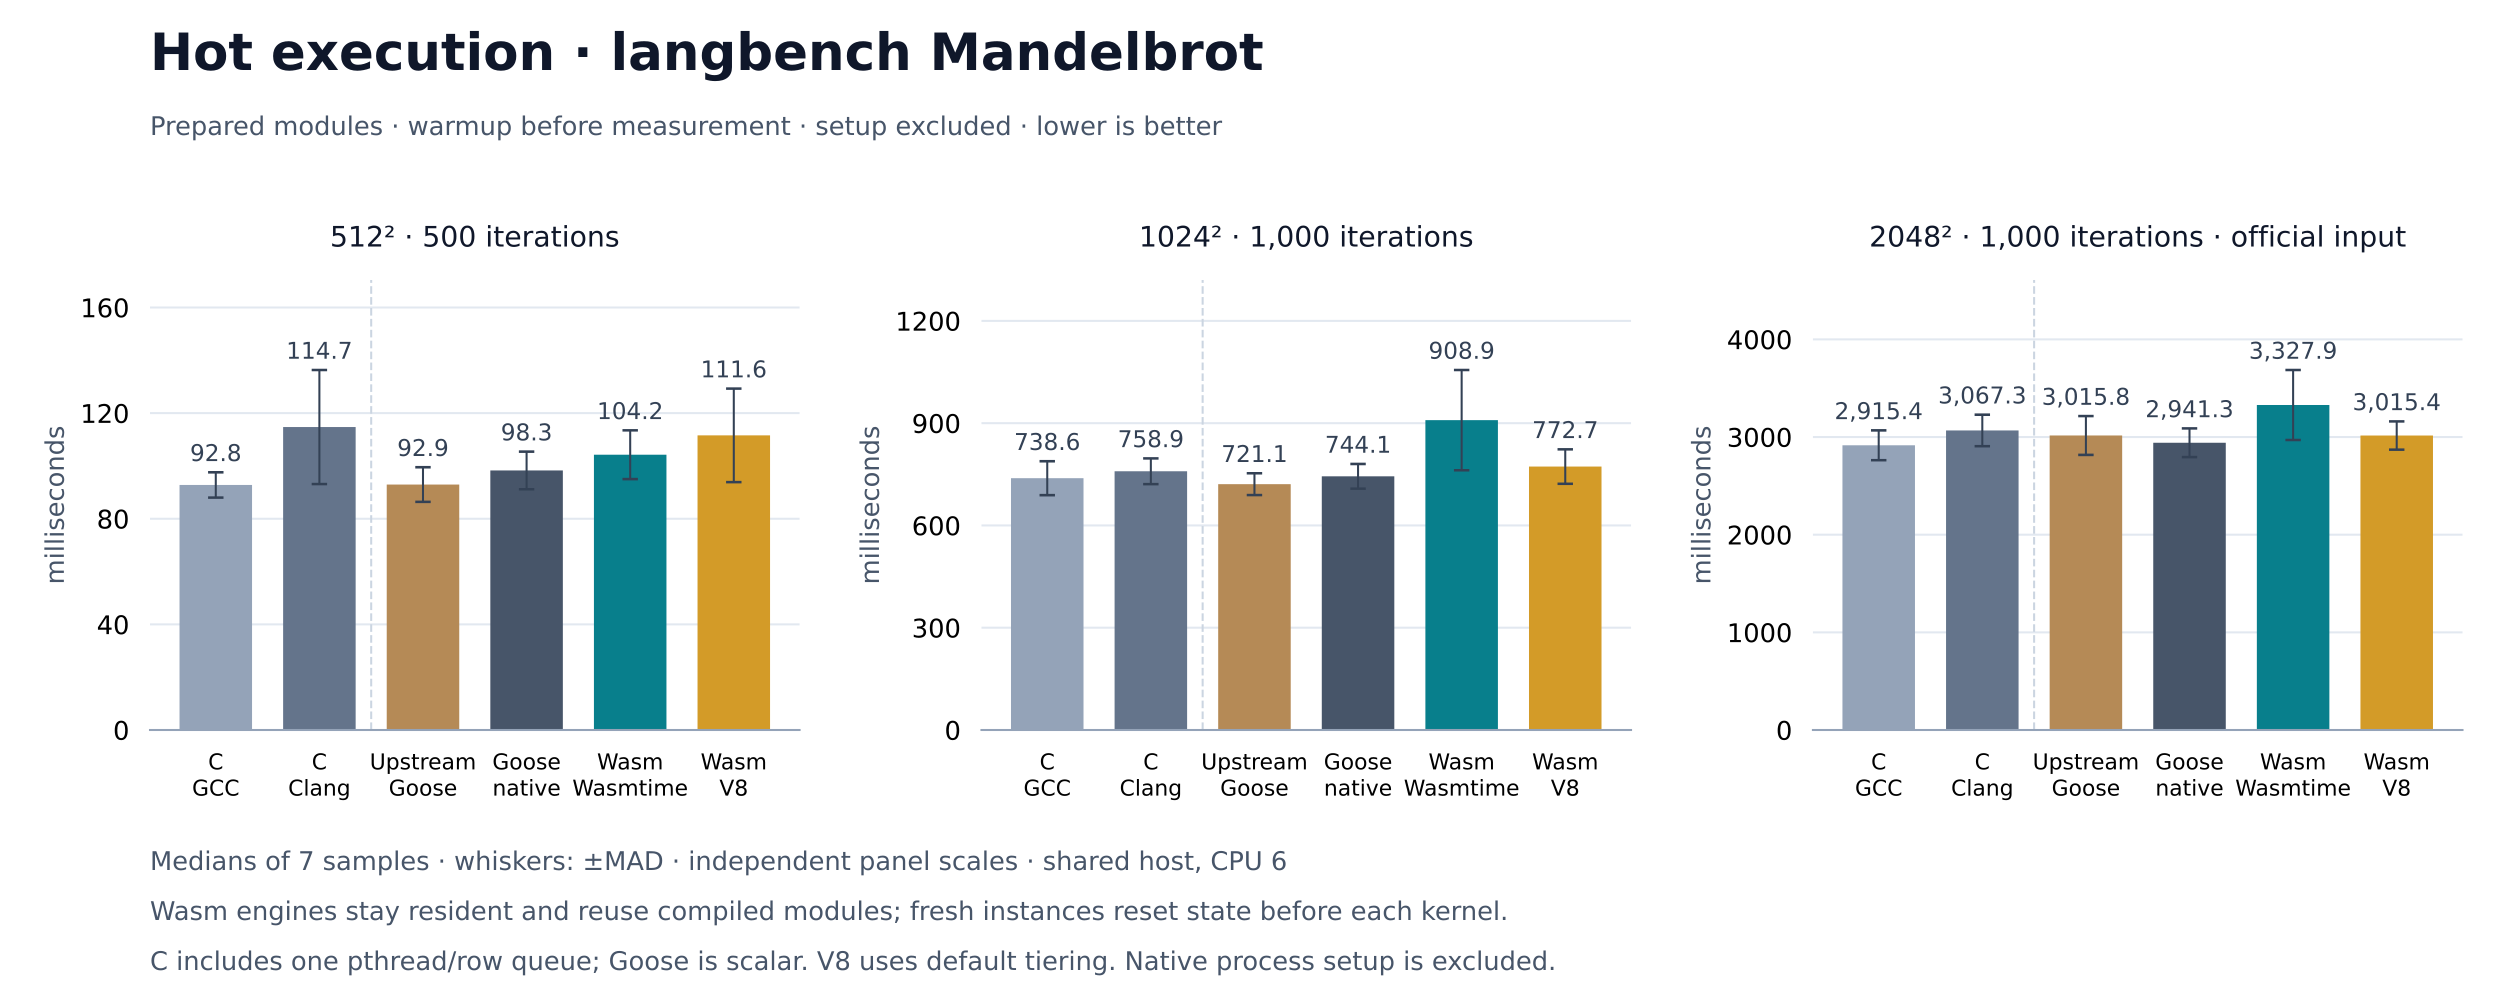
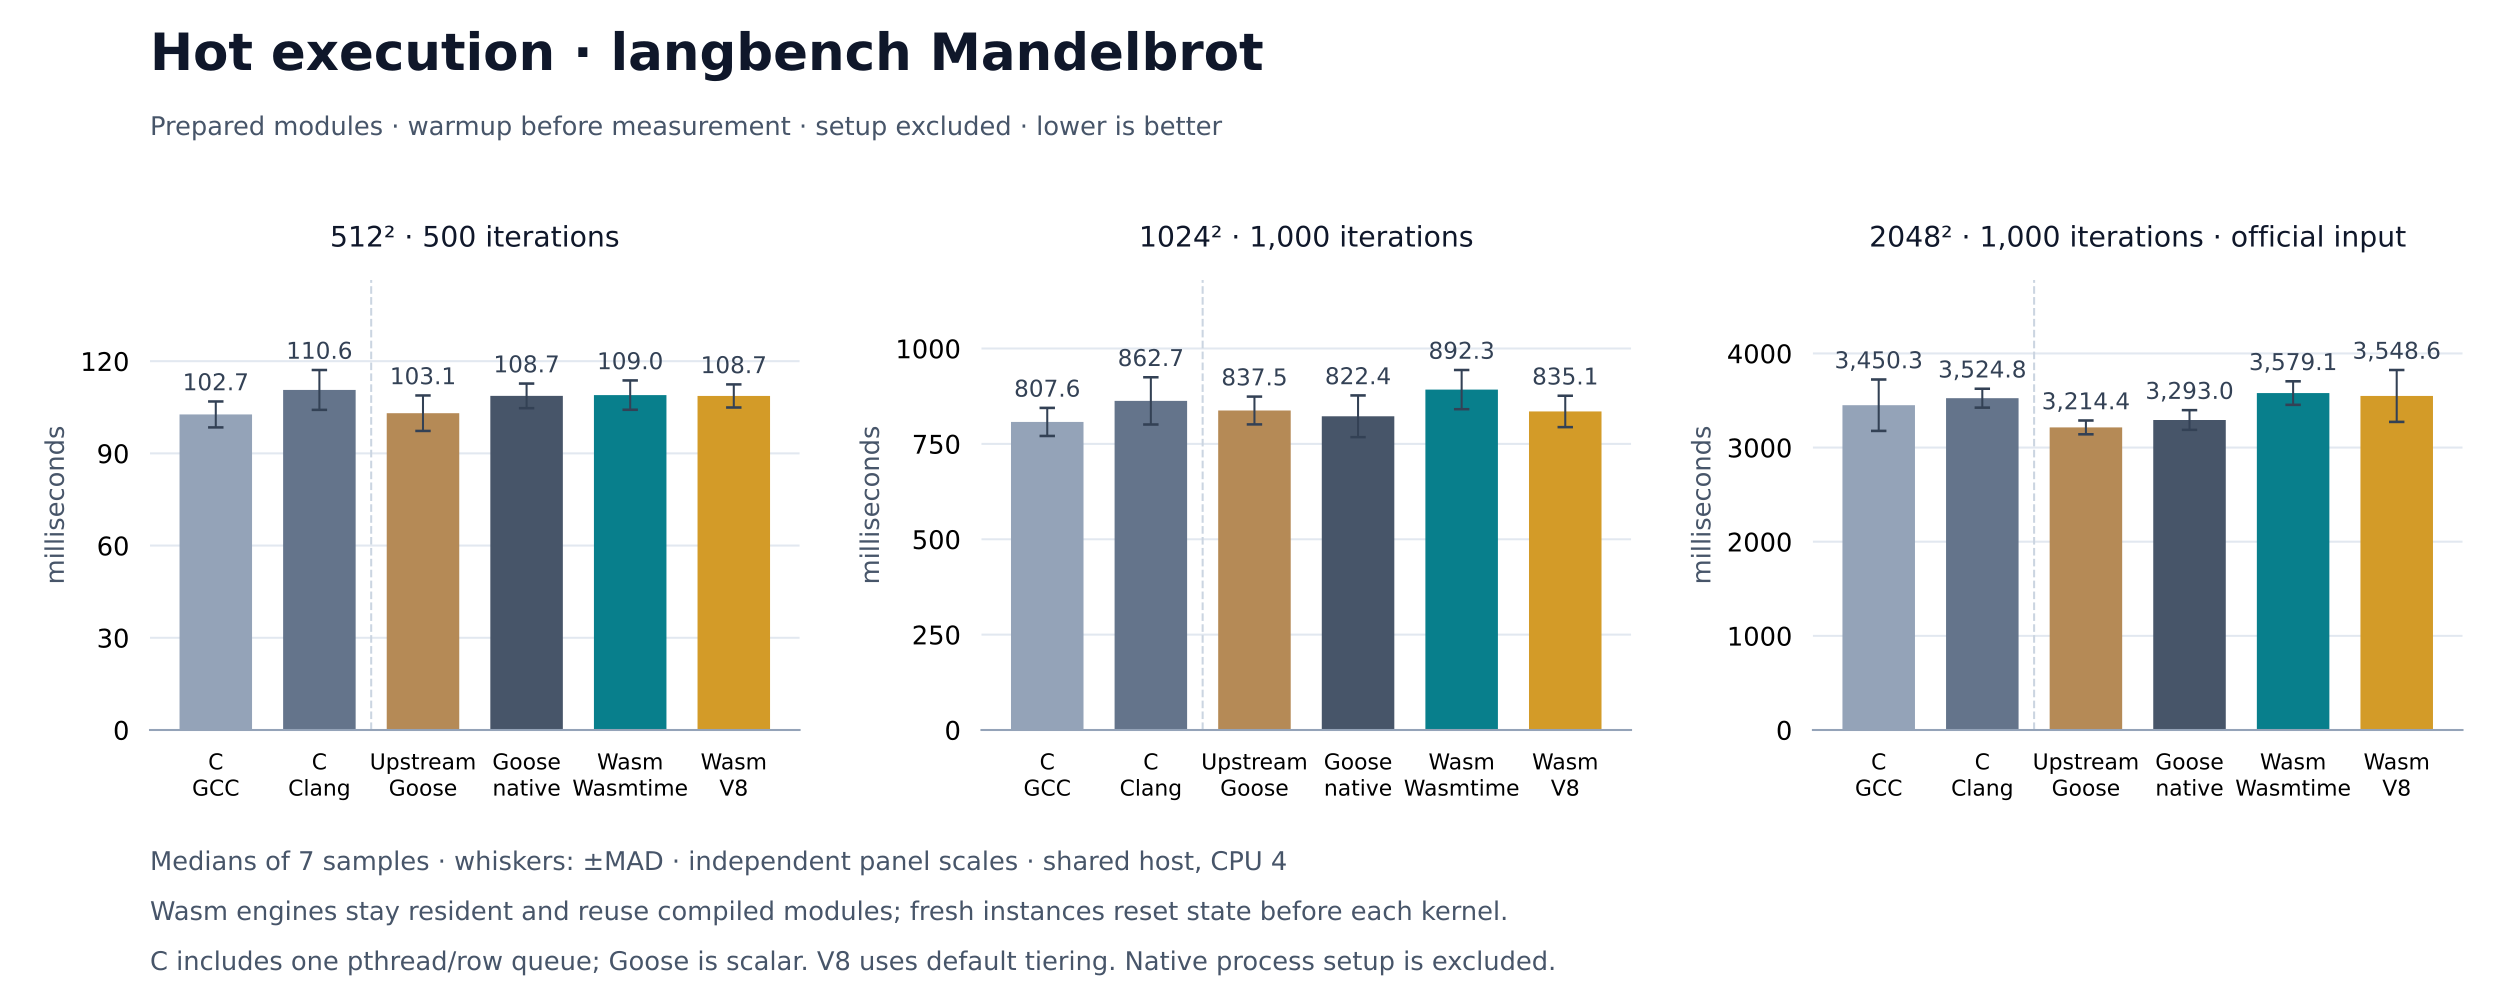
<svg xmlns="http://www.w3.org/2000/svg" xmlns:xlink="http://www.w3.org/1999/xlink" width="972pt" height="388.8pt" viewBox="0 0 972 388.8" version="1.1">
  <defs>
    <style type="text/css">*{stroke-linejoin: round; stroke-linecap: butt}</style>
  </defs>
  <g id="figure_1">
    <g id="patch_1">
      <path d="M 0 388.8 L 972 388.8 L 972 0 L 0 0 z " style="fill: #ffffff" />
    </g>
    <g id="axes_1">
      <g id="patch_2">
        <path d="M 58.32 283.824 L 310.876 283.824 L 310.876 108.864 L 58.32 108.864 z " style="fill: #ffffff" />
      </g>
      <g id="matplotlib.axis_1">
        <g id="xtick_1">
          <g id="line2d_1" />
          <g id="text_1">
            <text style="font-size: 8.5px; font-family: 'DejaVu Sans'" transform="translate(80.93016 299.1328)">C</text>
            <text style="font-size: 8.5px; font-family: 'DejaVu Sans'" transform="translate(74.66938 309.3345)">GCC</text>
          </g>
        </g>
        <g id="xtick_2">
          <g id="line2d_2" />
          <g id="text_2">
            <text style="font-size: 8.5px; font-family: 'DejaVu Sans'" transform="translate(121.2103 299.1328)">C</text>
            <text style="font-size: 8.5px; font-family: 'DejaVu Sans'" transform="translate(112.0336 309.3352)">Clang</text>
          </g>
        </g>
        <g id="xtick_3">
          <g id="line2d_3" />
          <g id="text_3">
            <text style="font-size: 8.5px; font-family: 'DejaVu Sans'" transform="translate(143.7566 299.1328)">Upstream</text>
            <text style="font-size: 8.5px; font-family: 'DejaVu Sans'" transform="translate(151.135 309.3345)">Goose</text>
          </g>
        </g>
        <g id="xtick_4">
          <g id="line2d_4" />
          <g id="text_4">
            <text style="font-size: 8.5px; font-family: 'DejaVu Sans'" transform="translate(191.4151 299.1328)">Goose</text>
            <text style="font-size: 8.5px; font-family: 'DejaVu Sans'" transform="translate(191.4629 309.3352)">native</text>
          </g>
        </g>
        <g id="xtick_5">
          <g id="line2d_5" />
          <g id="text_5">
            <text style="font-size: 8.5px; font-family: 'DejaVu Sans'" transform="translate(232.1294 299.1328)">Wasm</text>
            <text style="font-size: 8.5px; font-family: 'DejaVu Sans'" transform="translate(222.5278 309.3352)">Wasmtime</text>
          </g>
        </g>
        <g id="xtick_6">
          <g id="line2d_6" />
          <g id="text_6">
            <text style="font-size: 8.5px; font-family: 'DejaVu Sans'" transform="translate(272.4095 299.1328)">Wasm</text>
            <text style="font-size: 8.5px; font-family: 'DejaVu Sans'" transform="translate(279.687 309.3345)">V8</text>
          </g>
        </g>
      </g>
      <g id="matplotlib.axis_2">
        <g id="ytick_1">
          <g id="line2d_7">
            <path d="M 58.32 283.824 L 310.876 283.824 " clip-path="url(#p1867e7d874)" style="fill: none; stroke: #e2e8f0; stroke-width: 0.8; stroke-linecap: square" />
          </g>
          <g id="line2d_8" />
          <g id="text_7">
            <text style="font-size: 10px; font-family: 'DejaVu Sans'; text-anchor: end" x="50.32" y="287.623" transform="rotate(-0 50.32 287.6228)">0</text>
          </g>
        </g>
        <g id="ytick_2">
          <g id="line2d_9">
-             <path d="M 58.32 242.756 L 310.876 242.756 " clip-path="url(#p1867e7d874)" style="fill: none; stroke: #e2e8f0; stroke-width: 0.8; stroke-linecap: square" />
+             <path d="M 58.32 247.975 L 310.876 247.975 " clip-path="url(#p1867e7d874)" style="fill: none; stroke: #e2e8f0; stroke-width: 0.8; stroke-linecap: square" />
          </g>
          <g id="line2d_10" />
          <g id="text_8">
-             <text style="font-size: 10px; font-family: 'DejaVu Sans'; text-anchor: end" x="50.32" y="246.555" transform="rotate(-0 50.32 246.5549)">40</text>
+             <text style="font-size: 10px; font-family: 'DejaVu Sans'; text-anchor: end" x="50.32" y="251.774" transform="rotate(-0 50.32 251.7741)">30</text>
          </g>
        </g>
        <g id="ytick_3">
          <g id="line2d_11">
-             <path d="M 58.32 201.688 L 310.876 201.688 " clip-path="url(#p1867e7d874)" style="fill: none; stroke: #e2e8f0; stroke-width: 0.8; stroke-linecap: square" />
+             <path d="M 58.32 212.127 L 310.876 212.127 " clip-path="url(#p1867e7d874)" style="fill: none; stroke: #e2e8f0; stroke-width: 0.8; stroke-linecap: square" />
          </g>
          <g id="line2d_12" />
          <g id="text_9">
-             <text style="font-size: 10px; font-family: 'DejaVu Sans'; text-anchor: end" x="50.32" y="205.487" transform="rotate(-0 50.32 205.4869)">80</text>
+             <text style="font-size: 10px; font-family: 'DejaVu Sans'; text-anchor: end" x="50.32" y="215.925" transform="rotate(-0 50.32 215.9255)">60</text>
          </g>
        </g>
        <g id="ytick_4">
          <g id="line2d_13">
-             <path d="M 58.32 160.62 L 310.876 160.62 " clip-path="url(#p1867e7d874)" style="fill: none; stroke: #e2e8f0; stroke-width: 0.8; stroke-linecap: square" />
+             <path d="M 58.32 176.278 L 310.876 176.278 " clip-path="url(#p1867e7d874)" style="fill: none; stroke: #e2e8f0; stroke-width: 0.8; stroke-linecap: square" />
          </g>
          <g id="line2d_14" />
          <g id="text_10">
-             <text style="font-size: 10px; font-family: 'DejaVu Sans'; text-anchor: end" x="50.32" y="164.419" transform="rotate(-0 50.32 164.419)">120</text>
+             <text style="font-size: 10px; font-family: 'DejaVu Sans'; text-anchor: end" x="50.32" y="180.077" transform="rotate(-0 50.32 180.0768)">90</text>
          </g>
        </g>
        <g id="ytick_5">
          <g id="line2d_15">
-             <path d="M 58.32 119.552 L 310.876 119.552 " clip-path="url(#p1867e7d874)" style="fill: none; stroke: #e2e8f0; stroke-width: 0.8; stroke-linecap: square" />
+             <path d="M 58.32 140.429 L 310.876 140.429 " clip-path="url(#p1867e7d874)" style="fill: none; stroke: #e2e8f0; stroke-width: 0.8; stroke-linecap: square" />
          </g>
          <g id="line2d_16" />
          <g id="text_11">
-             <text style="font-size: 10px; font-family: 'DejaVu Sans'; text-anchor: end" x="50.32" y="123.351" transform="rotate(-0 50.32 123.351)">160</text>
+             <text style="font-size: 10px; font-family: 'DejaVu Sans'; text-anchor: end" x="50.32" y="144.228" transform="rotate(-0 50.32 144.2281)">120</text>
          </g>
        </g>
        <g id="text_12">
          <text style="font-size: 10px; font-family: 'DejaVu Sans'; text-anchor: middle; fill: #475569" x="24.83" y="196.344" transform="rotate(-90 24.83016 196.344)">milliseconds</text>
        </g>
      </g>
      <g id="patch_3">
-         <path d="M 69.8 283.824 L 97.996 283.824 L 97.996 188.551 L 69.8 188.551 z " clip-path="url(#p1867e7d874)" style="fill: #94a3b8" />
+         <path d="M 69.8 283.824 L 97.996 283.824 L 97.996 161.132 L 69.8 161.132 z " clip-path="url(#p1867e7d874)" style="fill: #94a3b8" />
      </g>
      <g id="patch_4">
-         <path d="M 110.08 283.824 L 138.276 283.824 L 138.276 166.032 L 110.08 166.032 z " clip-path="url(#p1867e7d874)" style="fill: #64748b" />
+         <path d="M 110.08 283.824 L 138.276 283.824 L 138.276 151.604 L 110.08 151.604 z " clip-path="url(#p1867e7d874)" style="fill: #64748b" />
      </g>
      <g id="patch_5">
-         <path d="M 150.36 283.824 L 178.556 283.824 L 178.556 188.394 L 150.36 188.394 z " clip-path="url(#p1867e7d874)" style="fill: #b58a56" />
+         <path d="M 150.36 283.824 L 178.556 283.824 L 178.556 160.653 L 150.36 160.653 z " clip-path="url(#p1867e7d874)" style="fill: #b58a56" />
      </g>
      <g id="patch_6">
-         <path d="M 190.64 283.824 L 218.836 283.824 L 218.836 182.911 L 190.64 182.911 z " clip-path="url(#p1867e7d874)" style="fill: #475569" />
+         <path d="M 190.64 283.824 L 218.836 283.824 L 218.836 153.914 L 190.64 153.914 z " clip-path="url(#p1867e7d874)" style="fill: #475569" />
      </g>
      <g id="patch_7">
-         <path d="M 230.92 283.824 L 259.116 283.824 L 259.116 176.793 L 230.92 176.793 z " clip-path="url(#p1867e7d874)" style="fill: #087f8c" />
+         <path d="M 230.92 283.824 L 259.116 283.824 L 259.116 153.617 L 230.92 153.617 z " clip-path="url(#p1867e7d874)" style="fill: #087f8c" />
      </g>
      <g id="patch_8">
-         <path d="M 271.2 283.824 L 299.396 283.824 L 299.396 169.271 L 271.2 169.271 z " clip-path="url(#p1867e7d874)" style="fill: #d39b28" />
+         <path d="M 271.2 283.824 L 299.396 283.824 L 299.396 153.94 L 271.2 153.94 z " clip-path="url(#p1867e7d874)" style="fill: #d39b28" />
      </g>
      <g id="LineCollection_1">
-         <path d="M 83.898 193.466 L 83.898 183.636 " clip-path="url(#p1867e7d874)" style="fill: none; stroke: #334155; stroke-width: 0.8" />
-         <path d="M 124.178 188.208 L 124.178 143.856 " clip-path="url(#p1867e7d874)" style="fill: none; stroke: #334155; stroke-width: 0.8" />
-         <path d="M 164.458 195.128 L 164.458 181.661 " clip-path="url(#p1867e7d874)" style="fill: none; stroke: #334155; stroke-width: 0.8" />
-         <path d="M 204.738 190.227 L 204.738 175.594 " clip-path="url(#p1867e7d874)" style="fill: none; stroke: #334155; stroke-width: 0.8" />
-         <path d="M 245.018 186.269 L 245.018 167.318 " clip-path="url(#p1867e7d874)" style="fill: none; stroke: #334155; stroke-width: 0.8" />
-         <path d="M 285.298 187.452 L 285.298 151.09 " clip-path="url(#p1867e7d874)" style="fill: none; stroke: #334155; stroke-width: 0.8" />
+         <path d="M 83.898 166.168 L 83.898 156.096 " clip-path="url(#p1867e7d874)" style="fill: none; stroke: #334155; stroke-width: 0.8" />
+         <path d="M 124.178 159.352 L 124.178 143.856 " clip-path="url(#p1867e7d874)" style="fill: none; stroke: #334155; stroke-width: 0.8" />
+         <path d="M 164.458 167.551 L 164.458 153.755 " clip-path="url(#p1867e7d874)" style="fill: none; stroke: #334155; stroke-width: 0.8" />
+         <path d="M 204.738 158.693 L 204.738 149.136 " clip-path="url(#p1867e7d874)" style="fill: none; stroke: #334155; stroke-width: 0.8" />
+         <path d="M 245.018 159.321 L 245.018 147.914 " clip-path="url(#p1867e7d874)" style="fill: none; stroke: #334155; stroke-width: 0.8" />
+         <path d="M 285.298 158.431 L 285.298 149.449 " clip-path="url(#p1867e7d874)" style="fill: none; stroke: #334155; stroke-width: 0.8" />
      </g>
      <g id="line2d_17">
        <defs>
          <path id="m312f0f70a7" d="M 3 0 L -3 -0 " style="stroke: #334155" />
        </defs>
        <g clip-path="url(#p1867e7d874)">
-           <use xlink:href="#m312f0f70a7" x="83.898" y="193.466" style="fill: #1f77b4; stroke: #334155" />
-           <use xlink:href="#m312f0f70a7" x="124.178" y="188.208" style="fill: #1f77b4; stroke: #334155" />
-           <use xlink:href="#m312f0f70a7" x="164.458" y="195.128" style="fill: #1f77b4; stroke: #334155" />
-           <use xlink:href="#m312f0f70a7" x="204.738" y="190.227" style="fill: #1f77b4; stroke: #334155" />
-           <use xlink:href="#m312f0f70a7" x="245.018" y="186.269" style="fill: #1f77b4; stroke: #334155" />
-           <use xlink:href="#m312f0f70a7" x="285.298" y="187.452" style="fill: #1f77b4; stroke: #334155" />
+           <use xlink:href="#m312f0f70a7" x="83.898" y="166.168" style="fill: #1f77b4; stroke: #334155" />
+           <use xlink:href="#m312f0f70a7" x="124.178" y="159.352" style="fill: #1f77b4; stroke: #334155" />
+           <use xlink:href="#m312f0f70a7" x="164.458" y="167.551" style="fill: #1f77b4; stroke: #334155" />
+           <use xlink:href="#m312f0f70a7" x="204.738" y="158.693" style="fill: #1f77b4; stroke: #334155" />
+           <use xlink:href="#m312f0f70a7" x="245.018" y="159.321" style="fill: #1f77b4; stroke: #334155" />
+           <use xlink:href="#m312f0f70a7" x="285.298" y="158.431" style="fill: #1f77b4; stroke: #334155" />
        </g>
      </g>
      <g id="line2d_18">
        <g clip-path="url(#p1867e7d874)">
-           <use xlink:href="#m312f0f70a7" x="83.898" y="183.636" style="fill: #1f77b4; stroke: #334155" />
+           <use xlink:href="#m312f0f70a7" x="83.898" y="156.096" style="fill: #1f77b4; stroke: #334155" />
          <use xlink:href="#m312f0f70a7" x="124.178" y="143.856" style="fill: #1f77b4; stroke: #334155" />
-           <use xlink:href="#m312f0f70a7" x="164.458" y="181.661" style="fill: #1f77b4; stroke: #334155" />
-           <use xlink:href="#m312f0f70a7" x="204.738" y="175.594" style="fill: #1f77b4; stroke: #334155" />
-           <use xlink:href="#m312f0f70a7" x="245.018" y="167.318" style="fill: #1f77b4; stroke: #334155" />
-           <use xlink:href="#m312f0f70a7" x="285.298" y="151.09" style="fill: #1f77b4; stroke: #334155" />
+           <use xlink:href="#m312f0f70a7" x="164.458" y="153.755" style="fill: #1f77b4; stroke: #334155" />
+           <use xlink:href="#m312f0f70a7" x="204.738" y="149.136" style="fill: #1f77b4; stroke: #334155" />
+           <use xlink:href="#m312f0f70a7" x="245.018" y="147.914" style="fill: #1f77b4; stroke: #334155" />
+           <use xlink:href="#m312f0f70a7" x="285.298" y="149.449" style="fill: #1f77b4; stroke: #334155" />
        </g>
      </g>
      <g id="line2d_19">
        <path d="M 144.318 283.824 L 144.318 108.864 " clip-path="url(#p1867e7d874)" style="fill: none; stroke-dasharray: 2.96,1.28; stroke-dashoffset: 0; stroke: #cbd5e1; stroke-width: 0.8" />
      </g>
      <g id="patch_9">
        <path d="M 58.32 283.824 L 310.876 283.824 " style="fill: none; stroke: #94a3b8; stroke-width: 0.8; stroke-linejoin: miter; stroke-linecap: square" />
      </g>
      <g id="text_13">
-         <text style="font-size: 9px; font-family: 'DejaVu Sans'; text-anchor: middle; fill: #334155" x="83.898" y="179.262" transform="rotate(-0 83.89786 179.2623)">92.8</text>
+         <text style="font-size: 9px; font-family: 'DejaVu Sans'; text-anchor: middle; fill: #334155" x="83.898" y="151.722" transform="rotate(-0 83.89786 151.7218)">102.7</text>
      </g>
      <g id="text_14">
-         <text style="font-size: 9px; font-family: 'DejaVu Sans'; text-anchor: middle; fill: #334155" x="124.178" y="139.482" transform="rotate(-0 124.178 139.482)">114.7</text>
+         <text style="font-size: 9px; font-family: 'DejaVu Sans'; text-anchor: middle; fill: #334155" x="124.178" y="139.482" transform="rotate(-0 124.178 139.482)">110.6</text>
      </g>
      <g id="text_15">
-         <text style="font-size: 9px; font-family: 'DejaVu Sans'; text-anchor: middle; fill: #334155" x="164.458" y="177.287" transform="rotate(-0 164.458 177.2867)">92.9</text>
+         <text style="font-size: 9px; font-family: 'DejaVu Sans'; text-anchor: middle; fill: #334155" x="164.458" y="149.381" transform="rotate(-0 164.458 149.3812)">103.1</text>
      </g>
      <g id="text_16">
-         <text style="font-size: 9px; font-family: 'DejaVu Sans'; text-anchor: middle; fill: #334155" x="204.738" y="171.22" transform="rotate(-0 204.7381 171.2202)">98.3</text>
+         <text style="font-size: 9px; font-family: 'DejaVu Sans'; text-anchor: middle; fill: #334155" x="204.738" y="144.762" transform="rotate(-0 204.7381 144.7616)">108.7</text>
      </g>
      <g id="text_17">
-         <text style="font-size: 9px; font-family: 'DejaVu Sans'; text-anchor: middle; fill: #334155" x="245.018" y="162.944" transform="rotate(-0 245.0182 162.944)">104.2</text>
+         <text style="font-size: 9px; font-family: 'DejaVu Sans'; text-anchor: middle; fill: #334155" x="245.018" y="143.54" transform="rotate(-0 245.0182 143.54)">109.0</text>
      </g>
      <g id="text_18">
-         <text style="font-size: 9px; font-family: 'DejaVu Sans'; text-anchor: middle; fill: #334155" x="285.298" y="146.716" transform="rotate(-0 285.2983 146.7159)">111.6</text>
+         <text style="font-size: 9px; font-family: 'DejaVu Sans'; text-anchor: middle; fill: #334155" x="285.298" y="145.075" transform="rotate(-0 285.2983 145.075)">108.7</text>
      </g>
      <g id="text_19">
        <text style="font-size: 11px; font-family: 'DejaVu Sans'; text-anchor: middle; fill: #0f172a" x="184.598" y="95.864" transform="rotate(-0 184.5981 95.864)">512² · 500 iterations</text>
      </g>
    </g>
    <g id="axes_2">
      <g id="patch_10">
        <path d="M 381.592 283.824 L 634.148 283.824 L 634.148 108.864 L 381.592 108.864 z " style="fill: #ffffff" />
      </g>
      <g id="matplotlib.axis_3">
        <g id="xtick_7">
          <g id="line2d_20" />
          <g id="text_20">
            <text style="font-size: 8.5px; font-family: 'DejaVu Sans'" transform="translate(404.2021 299.1328)">C</text>
            <text style="font-size: 8.5px; font-family: 'DejaVu Sans'" transform="translate(397.9413 309.3345)">GCC</text>
          </g>
        </g>
        <g id="xtick_8">
          <g id="line2d_21" />
          <g id="text_21">
            <text style="font-size: 8.5px; font-family: 'DejaVu Sans'" transform="translate(444.4822 299.1328)">C</text>
            <text style="font-size: 8.5px; font-family: 'DejaVu Sans'" transform="translate(435.3055 309.3352)">Clang</text>
          </g>
        </g>
        <g id="xtick_9">
          <g id="line2d_22" />
          <g id="text_22">
            <text style="font-size: 8.5px; font-family: 'DejaVu Sans'" transform="translate(467.0285 299.1328)">Upstream</text>
            <text style="font-size: 8.5px; font-family: 'DejaVu Sans'" transform="translate(474.4069 309.3345)">Goose</text>
          </g>
        </g>
        <g id="xtick_10">
          <g id="line2d_23" />
          <g id="text_23">
            <text style="font-size: 8.5px; font-family: 'DejaVu Sans'" transform="translate(514.687 299.1328)">Goose</text>
            <text style="font-size: 8.5px; font-family: 'DejaVu Sans'" transform="translate(514.7348 309.3352)">native</text>
          </g>
        </g>
        <g id="xtick_11">
          <g id="line2d_24" />
          <g id="text_24">
            <text style="font-size: 8.5px; font-family: 'DejaVu Sans'" transform="translate(555.4013 299.1328)">Wasm</text>
            <text style="font-size: 8.5px; font-family: 'DejaVu Sans'" transform="translate(545.7997 309.3352)">Wasmtime</text>
          </g>
        </g>
        <g id="xtick_12">
          <g id="line2d_25" />
          <g id="text_25">
            <text style="font-size: 8.5px; font-family: 'DejaVu Sans'" transform="translate(595.6814 299.1328)">Wasm</text>
            <text style="font-size: 8.5px; font-family: 'DejaVu Sans'" transform="translate(602.9589 309.3345)">V8</text>
          </g>
        </g>
      </g>
      <g id="matplotlib.axis_4">
        <g id="ytick_6">
          <g id="line2d_26">
            <path d="M 381.592 283.824 L 634.148 283.824 " clip-path="url(#pa1d23f0274)" style="fill: none; stroke: #e2e8f0; stroke-width: 0.8; stroke-linecap: square" />
          </g>
          <g id="line2d_27" />
          <g id="text_26">
            <text style="font-size: 10px; font-family: 'DejaVu Sans'; text-anchor: end" x="373.592" y="287.623" transform="rotate(-0 373.5919 287.6228)">0</text>
          </g>
        </g>
        <g id="ytick_7">
          <g id="line2d_28">
-             <path d="M 381.592 244.057 L 634.148 244.057 " clip-path="url(#pa1d23f0274)" style="fill: none; stroke: #e2e8f0; stroke-width: 0.8; stroke-linecap: square" />
+             <path d="M 381.592 246.744 L 634.148 246.744 " clip-path="url(#pa1d23f0274)" style="fill: none; stroke: #e2e8f0; stroke-width: 0.8; stroke-linecap: square" />
          </g>
          <g id="line2d_29" />
          <g id="text_27">
-             <text style="font-size: 10px; font-family: 'DejaVu Sans'; text-anchor: end" x="373.592" y="247.856" transform="rotate(-0 373.5919 247.8563)">300</text>
+             <text style="font-size: 10px; font-family: 'DejaVu Sans'; text-anchor: end" x="373.592" y="250.543" transform="rotate(-0 373.5919 250.5432)">250</text>
          </g>
        </g>
        <g id="ytick_8">
          <g id="line2d_30">
-             <path d="M 381.592 204.291 L 634.148 204.291 " clip-path="url(#pa1d23f0274)" style="fill: none; stroke: #e2e8f0; stroke-width: 0.8; stroke-linecap: square" />
+             <path d="M 381.592 209.665 L 634.148 209.665 " clip-path="url(#pa1d23f0274)" style="fill: none; stroke: #e2e8f0; stroke-width: 0.8; stroke-linecap: square" />
          </g>
          <g id="line2d_31" />
          <g id="text_28">
-             <text style="font-size: 10px; font-family: 'DejaVu Sans'; text-anchor: end" x="373.592" y="208.09" transform="rotate(-0 373.5919 208.0897)">600</text>
+             <text style="font-size: 10px; font-family: 'DejaVu Sans'; text-anchor: end" x="373.592" y="213.464" transform="rotate(-0 373.5919 213.4636)">500</text>
          </g>
        </g>
        <g id="ytick_9">
          <g id="line2d_32">
-             <path d="M 381.592 164.524 L 634.148 164.524 " clip-path="url(#pa1d23f0274)" style="fill: none; stroke: #e2e8f0; stroke-width: 0.8; stroke-linecap: square" />
+             <path d="M 381.592 172.585 L 634.148 172.585 " clip-path="url(#pa1d23f0274)" style="fill: none; stroke: #e2e8f0; stroke-width: 0.8; stroke-linecap: square" />
          </g>
          <g id="line2d_33" />
          <g id="text_29">
-             <text style="font-size: 10px; font-family: 'DejaVu Sans'; text-anchor: end" x="373.592" y="168.323" transform="rotate(-0 373.5919 168.3232)">900</text>
+             <text style="font-size: 10px; font-family: 'DejaVu Sans'; text-anchor: end" x="373.592" y="176.384" transform="rotate(-0 373.5919 176.384)">750</text>
          </g>
        </g>
        <g id="ytick_10">
          <g id="line2d_34">
-             <path d="M 381.592 124.758 L 634.148 124.758 " clip-path="url(#pa1d23f0274)" style="fill: none; stroke: #e2e8f0; stroke-width: 0.8; stroke-linecap: square" />
+             <path d="M 381.592 135.506 L 634.148 135.506 " clip-path="url(#pa1d23f0274)" style="fill: none; stroke: #e2e8f0; stroke-width: 0.8; stroke-linecap: square" />
          </g>
          <g id="line2d_35" />
          <g id="text_30">
-             <text style="font-size: 10px; font-family: 'DejaVu Sans'; text-anchor: end" x="373.592" y="128.557" transform="rotate(-0 373.5919 128.5566)">1200</text>
+             <text style="font-size: 10px; font-family: 'DejaVu Sans'; text-anchor: end" x="373.592" y="139.304" transform="rotate(-0 373.5919 139.3044)">1000</text>
          </g>
        </g>
        <g id="text_31">
          <text style="font-size: 10px; font-family: 'DejaVu Sans'; text-anchor: middle; fill: #475569" x="341.74" y="196.344" transform="rotate(-90 341.7396 196.344)">milliseconds</text>
        </g>
      </g>
      <g id="patch_11">
-         <path d="M 393.072 283.824 L 421.268 283.824 L 421.268 185.92 L 393.072 185.92 z " clip-path="url(#pa1d23f0274)" style="fill: #94a3b8" />
+         <path d="M 393.072 283.824 L 421.268 283.824 L 421.268 164.048 L 393.072 164.048 z " clip-path="url(#pa1d23f0274)" style="fill: #94a3b8" />
      </g>
      <g id="patch_12">
-         <path d="M 433.352 283.824 L 461.548 283.824 L 461.548 183.226 L 433.352 183.226 z " clip-path="url(#pa1d23f0274)" style="fill: #64748b" />
+         <path d="M 433.352 283.824 L 461.548 283.824 L 461.548 155.863 L 433.352 155.863 z " clip-path="url(#pa1d23f0274)" style="fill: #64748b" />
      </g>
      <g id="patch_13">
-         <path d="M 473.632 283.824 L 501.828 283.824 L 501.828 188.244 L 473.632 188.244 z " clip-path="url(#pa1d23f0274)" style="fill: #b58a56" />
+         <path d="M 473.632 283.824 L 501.828 283.824 L 501.828 159.602 L 473.632 159.602 z " clip-path="url(#pa1d23f0274)" style="fill: #b58a56" />
      </g>
      <g id="patch_14">
-         <path d="M 513.912 283.824 L 542.108 283.824 L 542.108 185.194 L 513.912 185.194 z " clip-path="url(#pa1d23f0274)" style="fill: #475569" />
+         <path d="M 513.912 283.824 L 542.108 283.824 L 542.108 161.852 L 513.912 161.852 z " clip-path="url(#pa1d23f0274)" style="fill: #475569" />
      </g>
      <g id="patch_15">
-         <path d="M 554.192 283.824 L 582.388 283.824 L 582.388 163.35 L 554.192 163.35 z " clip-path="url(#pa1d23f0274)" style="fill: #087f8c" />
+         <path d="M 554.192 283.824 L 582.388 283.824 L 582.388 151.476 L 554.192 151.476 z " clip-path="url(#pa1d23f0274)" style="fill: #087f8c" />
      </g>
      <g id="patch_16">
-         <path d="M 594.472 283.824 L 622.668 283.824 L 622.668 181.397 L 594.472 181.397 z " clip-path="url(#pa1d23f0274)" style="fill: #d39b28" />
+         <path d="M 594.472 283.824 L 622.668 283.824 L 622.668 159.967 L 594.472 159.967 z " clip-path="url(#pa1d23f0274)" style="fill: #d39b28" />
      </g>
      <g id="LineCollection_2">
-         <path d="M 407.17 192.516 L 407.17 179.323 " clip-path="url(#pa1d23f0274)" style="fill: none; stroke: #334155; stroke-width: 0.8" />
-         <path d="M 447.45 188.233 L 447.45 178.22 " clip-path="url(#pa1d23f0274)" style="fill: none; stroke: #334155; stroke-width: 0.8" />
-         <path d="M 487.73 192.486 L 487.73 184.002 " clip-path="url(#pa1d23f0274)" style="fill: none; stroke: #334155; stroke-width: 0.8" />
-         <path d="M 528.01 189.995 L 528.01 180.392 " clip-path="url(#pa1d23f0274)" style="fill: none; stroke: #334155; stroke-width: 0.8" />
-         <path d="M 568.29 182.844 L 568.29 143.856 " clip-path="url(#pa1d23f0274)" style="fill: none; stroke: #334155; stroke-width: 0.8" />
-         <path d="M 608.57 188.097 L 608.57 174.697 " clip-path="url(#pa1d23f0274)" style="fill: none; stroke: #334155; stroke-width: 0.8" />
+         <path d="M 407.17 169.511 L 407.17 158.586 " clip-path="url(#pa1d23f0274)" style="fill: none; stroke: #334155; stroke-width: 0.8" />
+         <path d="M 447.45 165.043 L 447.45 146.683 " clip-path="url(#pa1d23f0274)" style="fill: none; stroke: #334155; stroke-width: 0.8" />
+         <path d="M 487.73 165.005 L 487.73 154.199 " clip-path="url(#pa1d23f0274)" style="fill: none; stroke: #334155; stroke-width: 0.8" />
+         <path d="M 528.01 169.958 L 528.01 153.747 " clip-path="url(#pa1d23f0274)" style="fill: none; stroke: #334155; stroke-width: 0.8" />
+         <path d="M 568.29 159.096 L 568.29 143.856 " clip-path="url(#pa1d23f0274)" style="fill: none; stroke: #334155; stroke-width: 0.8" />
+         <path d="M 608.57 166.069 L 608.57 153.864 " clip-path="url(#pa1d23f0274)" style="fill: none; stroke: #334155; stroke-width: 0.8" />
      </g>
      <g id="line2d_36">
        <g clip-path="url(#pa1d23f0274)">
-           <use xlink:href="#m312f0f70a7" x="407.17" y="192.516" style="fill: #1f77b4; stroke: #334155" />
-           <use xlink:href="#m312f0f70a7" x="447.45" y="188.233" style="fill: #1f77b4; stroke: #334155" />
-           <use xlink:href="#m312f0f70a7" x="487.73" y="192.486" style="fill: #1f77b4; stroke: #334155" />
-           <use xlink:href="#m312f0f70a7" x="528.01" y="189.995" style="fill: #1f77b4; stroke: #334155" />
-           <use xlink:href="#m312f0f70a7" x="568.29" y="182.844" style="fill: #1f77b4; stroke: #334155" />
-           <use xlink:href="#m312f0f70a7" x="608.57" y="188.097" style="fill: #1f77b4; stroke: #334155" />
+           <use xlink:href="#m312f0f70a7" x="407.17" y="169.511" style="fill: #1f77b4; stroke: #334155" />
+           <use xlink:href="#m312f0f70a7" x="447.45" y="165.043" style="fill: #1f77b4; stroke: #334155" />
+           <use xlink:href="#m312f0f70a7" x="487.73" y="165.005" style="fill: #1f77b4; stroke: #334155" />
+           <use xlink:href="#m312f0f70a7" x="528.01" y="169.958" style="fill: #1f77b4; stroke: #334155" />
+           <use xlink:href="#m312f0f70a7" x="568.29" y="159.096" style="fill: #1f77b4; stroke: #334155" />
+           <use xlink:href="#m312f0f70a7" x="608.57" y="166.069" style="fill: #1f77b4; stroke: #334155" />
        </g>
      </g>
      <g id="line2d_37">
        <g clip-path="url(#pa1d23f0274)">
-           <use xlink:href="#m312f0f70a7" x="407.17" y="179.323" style="fill: #1f77b4; stroke: #334155" />
-           <use xlink:href="#m312f0f70a7" x="447.45" y="178.22" style="fill: #1f77b4; stroke: #334155" />
-           <use xlink:href="#m312f0f70a7" x="487.73" y="184.002" style="fill: #1f77b4; stroke: #334155" />
-           <use xlink:href="#m312f0f70a7" x="528.01" y="180.392" style="fill: #1f77b4; stroke: #334155" />
+           <use xlink:href="#m312f0f70a7" x="407.17" y="158.586" style="fill: #1f77b4; stroke: #334155" />
+           <use xlink:href="#m312f0f70a7" x="447.45" y="146.683" style="fill: #1f77b4; stroke: #334155" />
+           <use xlink:href="#m312f0f70a7" x="487.73" y="154.199" style="fill: #1f77b4; stroke: #334155" />
+           <use xlink:href="#m312f0f70a7" x="528.01" y="153.747" style="fill: #1f77b4; stroke: #334155" />
          <use xlink:href="#m312f0f70a7" x="568.29" y="143.856" style="fill: #1f77b4; stroke: #334155" />
-           <use xlink:href="#m312f0f70a7" x="608.57" y="174.697" style="fill: #1f77b4; stroke: #334155" />
+           <use xlink:href="#m312f0f70a7" x="608.57" y="153.864" style="fill: #1f77b4; stroke: #334155" />
        </g>
      </g>
      <g id="line2d_38">
        <path d="M 467.59 283.824 L 467.59 108.864 " clip-path="url(#pa1d23f0274)" style="fill: none; stroke-dasharray: 2.96,1.28; stroke-dashoffset: 0; stroke: #cbd5e1; stroke-width: 0.8" />
      </g>
      <g id="patch_17">
        <path d="M 381.592 283.824 L 634.148 283.824 " style="fill: none; stroke: #94a3b8; stroke-width: 0.8; stroke-linejoin: miter; stroke-linecap: square" />
      </g>
      <g id="text_32">
-         <text style="font-size: 9px; font-family: 'DejaVu Sans'; text-anchor: middle; fill: #334155" x="407.17" y="174.949" transform="rotate(-0 407.1698 174.9494)">738.6</text>
+         <text style="font-size: 9px; font-family: 'DejaVu Sans'; text-anchor: middle; fill: #334155" x="407.17" y="154.212" transform="rotate(-0 407.1698 154.2125)">807.6</text>
      </g>
      <g id="text_33">
-         <text style="font-size: 9px; font-family: 'DejaVu Sans'; text-anchor: middle; fill: #334155" x="447.45" y="173.846" transform="rotate(-0 447.4499 173.8458)">758.9</text>
+         <text style="font-size: 9px; font-family: 'DejaVu Sans'; text-anchor: middle; fill: #334155" x="447.45" y="142.309" transform="rotate(-0 447.4499 142.3092)">862.7</text>
      </g>
      <g id="text_34">
-         <text style="font-size: 9px; font-family: 'DejaVu Sans'; text-anchor: middle; fill: #334155" x="487.73" y="179.628" transform="rotate(-0 487.73 179.6278)">721.1</text>
+         <text style="font-size: 9px; font-family: 'DejaVu Sans'; text-anchor: middle; fill: #334155" x="487.73" y="149.825" transform="rotate(-0 487.73 149.8249)">837.5</text>
      </g>
      <g id="text_35">
-         <text style="font-size: 9px; font-family: 'DejaVu Sans'; text-anchor: middle; fill: #334155" x="528.01" y="176.018" transform="rotate(-0 528.01 176.018)">744.1</text>
+         <text style="font-size: 9px; font-family: 'DejaVu Sans'; text-anchor: middle; fill: #334155" x="528.01" y="149.373" transform="rotate(-0 528.01 149.3725)">822.4</text>
      </g>
      <g id="text_36">
-         <text style="font-size: 9px; font-family: 'DejaVu Sans'; text-anchor: middle; fill: #334155" x="568.29" y="139.482" transform="rotate(-0 568.2901 139.482)">908.9</text>
+         <text style="font-size: 9px; font-family: 'DejaVu Sans'; text-anchor: middle; fill: #334155" x="568.29" y="139.482" transform="rotate(-0 568.2901 139.482)">892.3</text>
      </g>
      <g id="text_37">
-         <text style="font-size: 9px; font-family: 'DejaVu Sans'; text-anchor: middle; fill: #334155" x="608.57" y="170.323" transform="rotate(-0 608.5702 170.3231)">772.7</text>
+         <text style="font-size: 9px; font-family: 'DejaVu Sans'; text-anchor: middle; fill: #334155" x="608.57" y="149.49" transform="rotate(-0 608.5702 149.4901)">835.1</text>
      </g>
      <g id="text_38">
        <text style="font-size: 11px; font-family: 'DejaVu Sans'; text-anchor: middle; fill: #0f172a" x="507.87" y="95.864" transform="rotate(-0 507.87 95.864)">1024² · 1,000 iterations</text>
      </g>
    </g>
    <g id="axes_3">
      <g id="patch_18">
        <path d="M 704.864 283.824 L 957.42 283.824 L 957.42 108.864 L 704.864 108.864 z " style="fill: #ffffff" />
      </g>
      <g id="matplotlib.axis_5">
        <g id="xtick_13">
          <g id="line2d_39" />
          <g id="text_39">
            <text style="font-size: 8.5px; font-family: 'DejaVu Sans'" transform="translate(727.474 299.1328)">C</text>
            <text style="font-size: 8.5px; font-family: 'DejaVu Sans'" transform="translate(721.2132 309.3345)">GCC</text>
          </g>
        </g>
        <g id="xtick_14">
          <g id="line2d_40" />
          <g id="text_40">
            <text style="font-size: 8.5px; font-family: 'DejaVu Sans'" transform="translate(767.7541 299.1328)">C</text>
            <text style="font-size: 8.5px; font-family: 'DejaVu Sans'" transform="translate(758.5774 309.3352)">Clang</text>
          </g>
        </g>
        <g id="xtick_15">
          <g id="line2d_41" />
          <g id="text_41">
            <text style="font-size: 8.5px; font-family: 'DejaVu Sans'" transform="translate(790.3004 299.1328)">Upstream</text>
            <text style="font-size: 8.5px; font-family: 'DejaVu Sans'" transform="translate(797.6788 309.3345)">Goose</text>
          </g>
        </g>
        <g id="xtick_16">
          <g id="line2d_42" />
          <g id="text_42">
            <text style="font-size: 8.5px; font-family: 'DejaVu Sans'" transform="translate(837.9589 299.1328)">Goose</text>
            <text style="font-size: 8.5px; font-family: 'DejaVu Sans'" transform="translate(838.0067 309.3352)">native</text>
          </g>
        </g>
        <g id="xtick_17">
          <g id="line2d_43" />
          <g id="text_43">
            <text style="font-size: 8.5px; font-family: 'DejaVu Sans'" transform="translate(878.6733 299.1328)">Wasm</text>
            <text style="font-size: 8.5px; font-family: 'DejaVu Sans'" transform="translate(869.0716 309.3352)">Wasmtime</text>
          </g>
        </g>
        <g id="xtick_18">
          <g id="line2d_44" />
          <g id="text_44">
            <text style="font-size: 8.5px; font-family: 'DejaVu Sans'" transform="translate(918.9534 299.1328)">Wasm</text>
            <text style="font-size: 8.5px; font-family: 'DejaVu Sans'" transform="translate(926.2308 309.3345)">V8</text>
          </g>
        </g>
      </g>
      <g id="matplotlib.axis_6">
        <g id="ytick_11">
          <g id="line2d_45">
            <path d="M 704.864 283.824 L 957.42 283.824 " clip-path="url(#p89d5f736ee)" style="fill: none; stroke: #e2e8f0; stroke-width: 0.8; stroke-linecap: square" />
          </g>
          <g id="line2d_46" />
          <g id="text_45">
            <text style="font-size: 10px; font-family: 'DejaVu Sans'; text-anchor: end" x="696.864" y="287.623" transform="rotate(-0 696.8638 287.6228)">0</text>
          </g>
        </g>
        <g id="ytick_12">
          <g id="line2d_47">
-             <path d="M 704.864 245.854 L 957.42 245.854 " clip-path="url(#p89d5f736ee)" style="fill: none; stroke: #e2e8f0; stroke-width: 0.8; stroke-linecap: square" />
+             <path d="M 704.864 247.223 L 957.42 247.223 " clip-path="url(#p89d5f736ee)" style="fill: none; stroke: #e2e8f0; stroke-width: 0.8; stroke-linecap: square" />
          </g>
          <g id="line2d_48" />
          <g id="text_46">
-             <text style="font-size: 10px; font-family: 'DejaVu Sans'; text-anchor: end" x="696.864" y="249.653" transform="rotate(-0 696.8638 249.653)">1000</text>
+             <text style="font-size: 10px; font-family: 'DejaVu Sans'; text-anchor: end" x="696.864" y="251.022" transform="rotate(-0 696.8638 251.0221)">1000</text>
          </g>
        </g>
        <g id="ytick_13">
          <g id="line2d_49">
-             <path d="M 704.864 207.884 L 957.42 207.884 " clip-path="url(#p89d5f736ee)" style="fill: none; stroke: #e2e8f0; stroke-width: 0.8; stroke-linecap: square" />
+             <path d="M 704.864 210.623 L 957.42 210.623 " clip-path="url(#p89d5f736ee)" style="fill: none; stroke: #e2e8f0; stroke-width: 0.8; stroke-linecap: square" />
          </g>
          <g id="line2d_50" />
          <g id="text_47">
-             <text style="font-size: 10px; font-family: 'DejaVu Sans'; text-anchor: end" x="696.864" y="211.683" transform="rotate(-0 696.8638 211.6832)">2000</text>
+             <text style="font-size: 10px; font-family: 'DejaVu Sans'; text-anchor: end" x="696.864" y="214.421" transform="rotate(-0 696.8638 214.4215)">2000</text>
          </g>
        </g>
        <g id="ytick_14">
          <g id="line2d_51">
-             <path d="M 704.864 169.915 L 957.42 169.915 " clip-path="url(#p89d5f736ee)" style="fill: none; stroke: #e2e8f0; stroke-width: 0.8; stroke-linecap: square" />
+             <path d="M 704.864 174.022 L 957.42 174.022 " clip-path="url(#p89d5f736ee)" style="fill: none; stroke: #e2e8f0; stroke-width: 0.8; stroke-linecap: square" />
          </g>
          <g id="line2d_52" />
          <g id="text_48">
-             <text style="font-size: 10px; font-family: 'DejaVu Sans'; text-anchor: end" x="696.864" y="173.713" transform="rotate(-0 696.8638 173.7133)">3000</text>
+             <text style="font-size: 10px; font-family: 'DejaVu Sans'; text-anchor: end" x="696.864" y="177.821" transform="rotate(-0 696.8638 177.8208)">3000</text>
          </g>
        </g>
        <g id="ytick_15">
          <g id="line2d_53">
-             <path d="M 704.864 131.945 L 957.42 131.945 " clip-path="url(#p89d5f736ee)" style="fill: none; stroke: #e2e8f0; stroke-width: 0.8; stroke-linecap: square" />
+             <path d="M 704.864 137.421 L 957.42 137.421 " clip-path="url(#p89d5f736ee)" style="fill: none; stroke: #e2e8f0; stroke-width: 0.8; stroke-linecap: square" />
          </g>
          <g id="line2d_54" />
          <g id="text_49">
-             <text style="font-size: 10px; font-family: 'DejaVu Sans'; text-anchor: end" x="696.864" y="135.744" transform="rotate(-0 696.8638 135.7435)">4000</text>
+             <text style="font-size: 10px; font-family: 'DejaVu Sans'; text-anchor: end" x="696.864" y="141.22" transform="rotate(-0 696.8638 141.2201)">4000</text>
          </g>
        </g>
        <g id="text_50">
          <text style="font-size: 10px; font-family: 'DejaVu Sans'; text-anchor: middle; fill: #475569" x="665.011" y="196.344" transform="rotate(-90 665.0115 196.344)">milliseconds</text>
        </g>
      </g>
      <g id="patch_19">
-         <path d="M 716.344 283.824 L 744.54 283.824 L 744.54 173.125 L 716.344 173.125 z " clip-path="url(#p89d5f736ee)" style="fill: #94a3b8" />
+         <path d="M 716.344 283.824 L 744.54 283.824 L 744.54 157.54 L 716.344 157.54 z " clip-path="url(#p89d5f736ee)" style="fill: #94a3b8" />
      </g>
      <g id="patch_20">
-         <path d="M 756.624 283.824 L 784.82 283.824 L 784.82 167.359 L 756.624 167.359 z " clip-path="url(#p89d5f736ee)" style="fill: #64748b" />
+         <path d="M 756.624 283.824 L 784.82 283.824 L 784.82 154.814 L 756.624 154.814 z " clip-path="url(#p89d5f736ee)" style="fill: #64748b" />
      </g>
      <g id="patch_21">
-         <path d="M 796.904 283.824 L 825.1 283.824 L 825.1 169.314 L 796.904 169.314 z " clip-path="url(#p89d5f736ee)" style="fill: #b58a56" />
+         <path d="M 796.904 283.824 L 825.1 283.824 L 825.1 166.175 L 796.904 166.175 z " clip-path="url(#p89d5f736ee)" style="fill: #b58a56" />
      </g>
      <g id="patch_22">
-         <path d="M 837.184 283.824 L 865.38 283.824 L 865.38 172.144 L 837.184 172.144 z " clip-path="url(#p89d5f736ee)" style="fill: #475569" />
+         <path d="M 837.184 283.824 L 865.38 283.824 L 865.38 163.296 L 837.184 163.296 z " clip-path="url(#p89d5f736ee)" style="fill: #475569" />
      </g>
      <g id="patch_23">
-         <path d="M 877.464 283.824 L 905.66 283.824 L 905.66 157.463 L 877.464 157.463 z " clip-path="url(#p89d5f736ee)" style="fill: #087f8c" />
+         <path d="M 877.464 283.824 L 905.66 283.824 L 905.66 152.825 L 877.464 152.825 z " clip-path="url(#p89d5f736ee)" style="fill: #087f8c" />
      </g>
      <g id="patch_24">
-         <path d="M 917.744 283.824 L 945.94 283.824 L 945.94 169.331 L 917.744 169.331 z " clip-path="url(#p89d5f736ee)" style="fill: #d39b28" />
+         <path d="M 917.744 283.824 L 945.94 283.824 L 945.94 153.942 L 917.744 153.942 z " clip-path="url(#p89d5f736ee)" style="fill: #d39b28" />
      </g>
      <g id="LineCollection_3">
-         <path d="M 730.442 178.921 L 730.442 167.33 " clip-path="url(#p89d5f736ee)" style="fill: none; stroke: #334155; stroke-width: 0.8" />
-         <path d="M 770.722 173.484 L 770.722 161.234 " clip-path="url(#p89d5f736ee)" style="fill: none; stroke: #334155; stroke-width: 0.8" />
-         <path d="M 811.002 176.862 L 811.002 161.765 " clip-path="url(#p89d5f736ee)" style="fill: none; stroke: #334155; stroke-width: 0.8" />
-         <path d="M 851.282 177.721 L 851.282 166.567 " clip-path="url(#p89d5f736ee)" style="fill: none; stroke: #334155; stroke-width: 0.8" />
-         <path d="M 891.562 171.071 L 891.562 143.856 " clip-path="url(#p89d5f736ee)" style="fill: none; stroke: #334155; stroke-width: 0.8" />
-         <path d="M 931.842 174.827 L 931.842 163.835 " clip-path="url(#p89d5f736ee)" style="fill: none; stroke: #334155; stroke-width: 0.8" />
+         <path d="M 730.442 167.534 L 730.442 147.546 " clip-path="url(#p89d5f736ee)" style="fill: none; stroke: #334155; stroke-width: 0.8" />
+         <path d="M 770.722 158.487 L 770.722 151.142 " clip-path="url(#p89d5f736ee)" style="fill: none; stroke: #334155; stroke-width: 0.8" />
+         <path d="M 811.002 168.857 L 811.002 163.494 " clip-path="url(#p89d5f736ee)" style="fill: none; stroke: #334155; stroke-width: 0.8" />
+         <path d="M 851.282 167.134 L 851.282 159.459 " clip-path="url(#p89d5f736ee)" style="fill: none; stroke: #334155; stroke-width: 0.8" />
+         <path d="M 891.562 157.406 L 891.562 148.245 " clip-path="url(#p89d5f736ee)" style="fill: none; stroke: #334155; stroke-width: 0.8" />
+         <path d="M 931.842 164.028 L 931.842 143.856 " clip-path="url(#p89d5f736ee)" style="fill: none; stroke: #334155; stroke-width: 0.8" />
      </g>
      <g id="line2d_55">
        <g clip-path="url(#p89d5f736ee)">
-           <use xlink:href="#m312f0f70a7" x="730.442" y="178.921" style="fill: #1f77b4; stroke: #334155" />
-           <use xlink:href="#m312f0f70a7" x="770.722" y="173.484" style="fill: #1f77b4; stroke: #334155" />
-           <use xlink:href="#m312f0f70a7" x="811.002" y="176.862" style="fill: #1f77b4; stroke: #334155" />
-           <use xlink:href="#m312f0f70a7" x="851.282" y="177.721" style="fill: #1f77b4; stroke: #334155" />
-           <use xlink:href="#m312f0f70a7" x="891.562" y="171.071" style="fill: #1f77b4; stroke: #334155" />
-           <use xlink:href="#m312f0f70a7" x="931.842" y="174.827" style="fill: #1f77b4; stroke: #334155" />
+           <use xlink:href="#m312f0f70a7" x="730.442" y="167.534" style="fill: #1f77b4; stroke: #334155" />
+           <use xlink:href="#m312f0f70a7" x="770.722" y="158.487" style="fill: #1f77b4; stroke: #334155" />
+           <use xlink:href="#m312f0f70a7" x="811.002" y="168.857" style="fill: #1f77b4; stroke: #334155" />
+           <use xlink:href="#m312f0f70a7" x="851.282" y="167.134" style="fill: #1f77b4; stroke: #334155" />
+           <use xlink:href="#m312f0f70a7" x="891.562" y="157.406" style="fill: #1f77b4; stroke: #334155" />
+           <use xlink:href="#m312f0f70a7" x="931.842" y="164.028" style="fill: #1f77b4; stroke: #334155" />
        </g>
      </g>
      <g id="line2d_56">
        <g clip-path="url(#p89d5f736ee)">
-           <use xlink:href="#m312f0f70a7" x="730.442" y="167.33" style="fill: #1f77b4; stroke: #334155" />
-           <use xlink:href="#m312f0f70a7" x="770.722" y="161.234" style="fill: #1f77b4; stroke: #334155" />
-           <use xlink:href="#m312f0f70a7" x="811.002" y="161.765" style="fill: #1f77b4; stroke: #334155" />
-           <use xlink:href="#m312f0f70a7" x="851.282" y="166.567" style="fill: #1f77b4; stroke: #334155" />
-           <use xlink:href="#m312f0f70a7" x="891.562" y="143.856" style="fill: #1f77b4; stroke: #334155" />
-           <use xlink:href="#m312f0f70a7" x="931.842" y="163.835" style="fill: #1f77b4; stroke: #334155" />
+           <use xlink:href="#m312f0f70a7" x="730.442" y="147.546" style="fill: #1f77b4; stroke: #334155" />
+           <use xlink:href="#m312f0f70a7" x="770.722" y="151.142" style="fill: #1f77b4; stroke: #334155" />
+           <use xlink:href="#m312f0f70a7" x="811.002" y="163.494" style="fill: #1f77b4; stroke: #334155" />
+           <use xlink:href="#m312f0f70a7" x="851.282" y="159.459" style="fill: #1f77b4; stroke: #334155" />
+           <use xlink:href="#m312f0f70a7" x="891.562" y="148.245" style="fill: #1f77b4; stroke: #334155" />
+           <use xlink:href="#m312f0f70a7" x="931.842" y="143.856" style="fill: #1f77b4; stroke: #334155" />
        </g>
      </g>
      <g id="line2d_57">
        <path d="M 790.862 283.824 L 790.862 108.864 " clip-path="url(#p89d5f736ee)" style="fill: none; stroke-dasharray: 2.96,1.28; stroke-dashoffset: 0; stroke: #cbd5e1; stroke-width: 0.8" />
      </g>
      <g id="patch_25">
        <path d="M 704.864 283.824 L 957.42 283.824 " style="fill: none; stroke: #94a3b8; stroke-width: 0.8; stroke-linejoin: miter; stroke-linecap: square" />
      </g>
      <g id="text_51">
-         <text style="font-size: 9px; font-family: 'DejaVu Sans'; text-anchor: middle; fill: #334155" x="730.442" y="162.956" transform="rotate(-0 730.4417 162.9555)">2,915.4</text>
+         <text style="font-size: 9px; font-family: 'DejaVu Sans'; text-anchor: middle; fill: #334155" x="730.442" y="143.172" transform="rotate(-0 730.4417 143.1719)">3,450.3</text>
      </g>
      <g id="text_52">
-         <text style="font-size: 9px; font-family: 'DejaVu Sans'; text-anchor: middle; fill: #334155" x="770.722" y="156.86" transform="rotate(-0 770.7218 156.8603)">3,067.3</text>
+         <text style="font-size: 9px; font-family: 'DejaVu Sans'; text-anchor: middle; fill: #334155" x="770.722" y="146.768" transform="rotate(-0 770.7218 146.7677)">3,524.8</text>
      </g>
      <g id="text_53">
-         <text style="font-size: 9px; font-family: 'DejaVu Sans'; text-anchor: middle; fill: #334155" x="811.002" y="157.391" transform="rotate(-0 811.0019 157.391)">3,015.8</text>
+         <text style="font-size: 9px; font-family: 'DejaVu Sans'; text-anchor: middle; fill: #334155" x="811.002" y="159.12" transform="rotate(-0 811.0019 159.1197)">3,214.4</text>
      </g>
      <g id="text_54">
-         <text style="font-size: 9px; font-family: 'DejaVu Sans'; text-anchor: middle; fill: #334155" x="851.282" y="162.193" transform="rotate(-0 851.282 162.1927)">2,941.3</text>
+         <text style="font-size: 9px; font-family: 'DejaVu Sans'; text-anchor: middle; fill: #334155" x="851.282" y="155.085" transform="rotate(-0 851.282 155.0845)">3,293.0</text>
      </g>
      <g id="text_55">
-         <text style="font-size: 9px; font-family: 'DejaVu Sans'; text-anchor: middle; fill: #334155" x="891.562" y="139.482" transform="rotate(-0 891.562 139.482)">3,327.9</text>
+         <text style="font-size: 9px; font-family: 'DejaVu Sans'; text-anchor: middle; fill: #334155" x="891.562" y="143.871" transform="rotate(-0 891.562 143.8712)">3,579.1</text>
      </g>
      <g id="text_56">
-         <text style="font-size: 9px; font-family: 'DejaVu Sans'; text-anchor: middle; fill: #334155" x="931.842" y="159.461" transform="rotate(-0 931.8421 159.4614)">3,015.4</text>
+         <text style="font-size: 9px; font-family: 'DejaVu Sans'; text-anchor: middle; fill: #334155" x="931.842" y="139.482" transform="rotate(-0 931.8421 139.482)">3,548.6</text>
      </g>
      <g id="text_57">
        <text style="font-size: 11px; font-family: 'DejaVu Sans'; text-anchor: middle; fill: #0f172a" x="831.142" y="95.864" transform="rotate(-0 831.1419 95.864)">2048² · 1,000 iterations · official input</text>
      </g>
    </g>
    <g id="text_58">
      <text style="font-weight: 700; font-size: 20px; font-family: 'DejaVu Sans'; text-anchor: start; fill: #0f172a" x="58.32" y="27.216" transform="rotate(-0 58.32 27.216)">Hot execution · langbench Mandelbrot</text>
    </g>
    <g id="text_59">
      <text style="font-size: 10px; font-family: 'DejaVu Sans'; text-anchor: start; fill: #475569" x="58.32" y="52.488" transform="rotate(-0 58.32 52.488)">Prepared modules · warmup before measurement · setup excluded · lower is better</text>
    </g>
    <g id="text_60">
-       <text style="font-size: 10px; font-family: 'DejaVu Sans'; text-anchor: start; fill: #475569" x="58.32" y="338.256" transform="rotate(-0 58.32 338.256)">Medians of 7 samples · whiskers: ±MAD · independent panel scales · shared host, CPU 6</text>
+       <text style="font-size: 10px; font-family: 'DejaVu Sans'; text-anchor: start; fill: #475569" x="58.32" y="338.256" transform="rotate(-0 58.32 338.256)">Medians of 7 samples · whiskers: ±MAD · independent panel scales · shared host, CPU 4</text>
    </g>
    <g id="text_61">
      <text style="font-size: 10px; font-family: 'DejaVu Sans'; text-anchor: start; fill: #475569" x="58.32" y="357.696" transform="rotate(-0 58.32 357.696)">Wasm engines stay resident and reuse compiled modules; fresh instances reset state before each kernel.</text>
    </g>
    <g id="text_62">
      <text style="font-size: 10px; font-family: 'DejaVu Sans'; text-anchor: start; fill: #475569" x="58.32" y="377.136" transform="rotate(-0 58.32 377.136)">C includes one pthread/row queue; Goose is scalar. V8 uses default tiering. Native process setup is excluded.</text>
    </g>
  </g>
  <defs>
    <clipPath id="p1867e7d874">
      <rect x="58.32" y="108.864" width="252.556" height="174.96" />
    </clipPath>
    <clipPath id="pa1d23f0274">
      <rect x="381.592" y="108.864" width="252.556" height="174.96" />
    </clipPath>
    <clipPath id="p89d5f736ee">
      <rect x="704.864" y="108.864" width="252.556" height="174.96" />
    </clipPath>
  </defs>
</svg>
